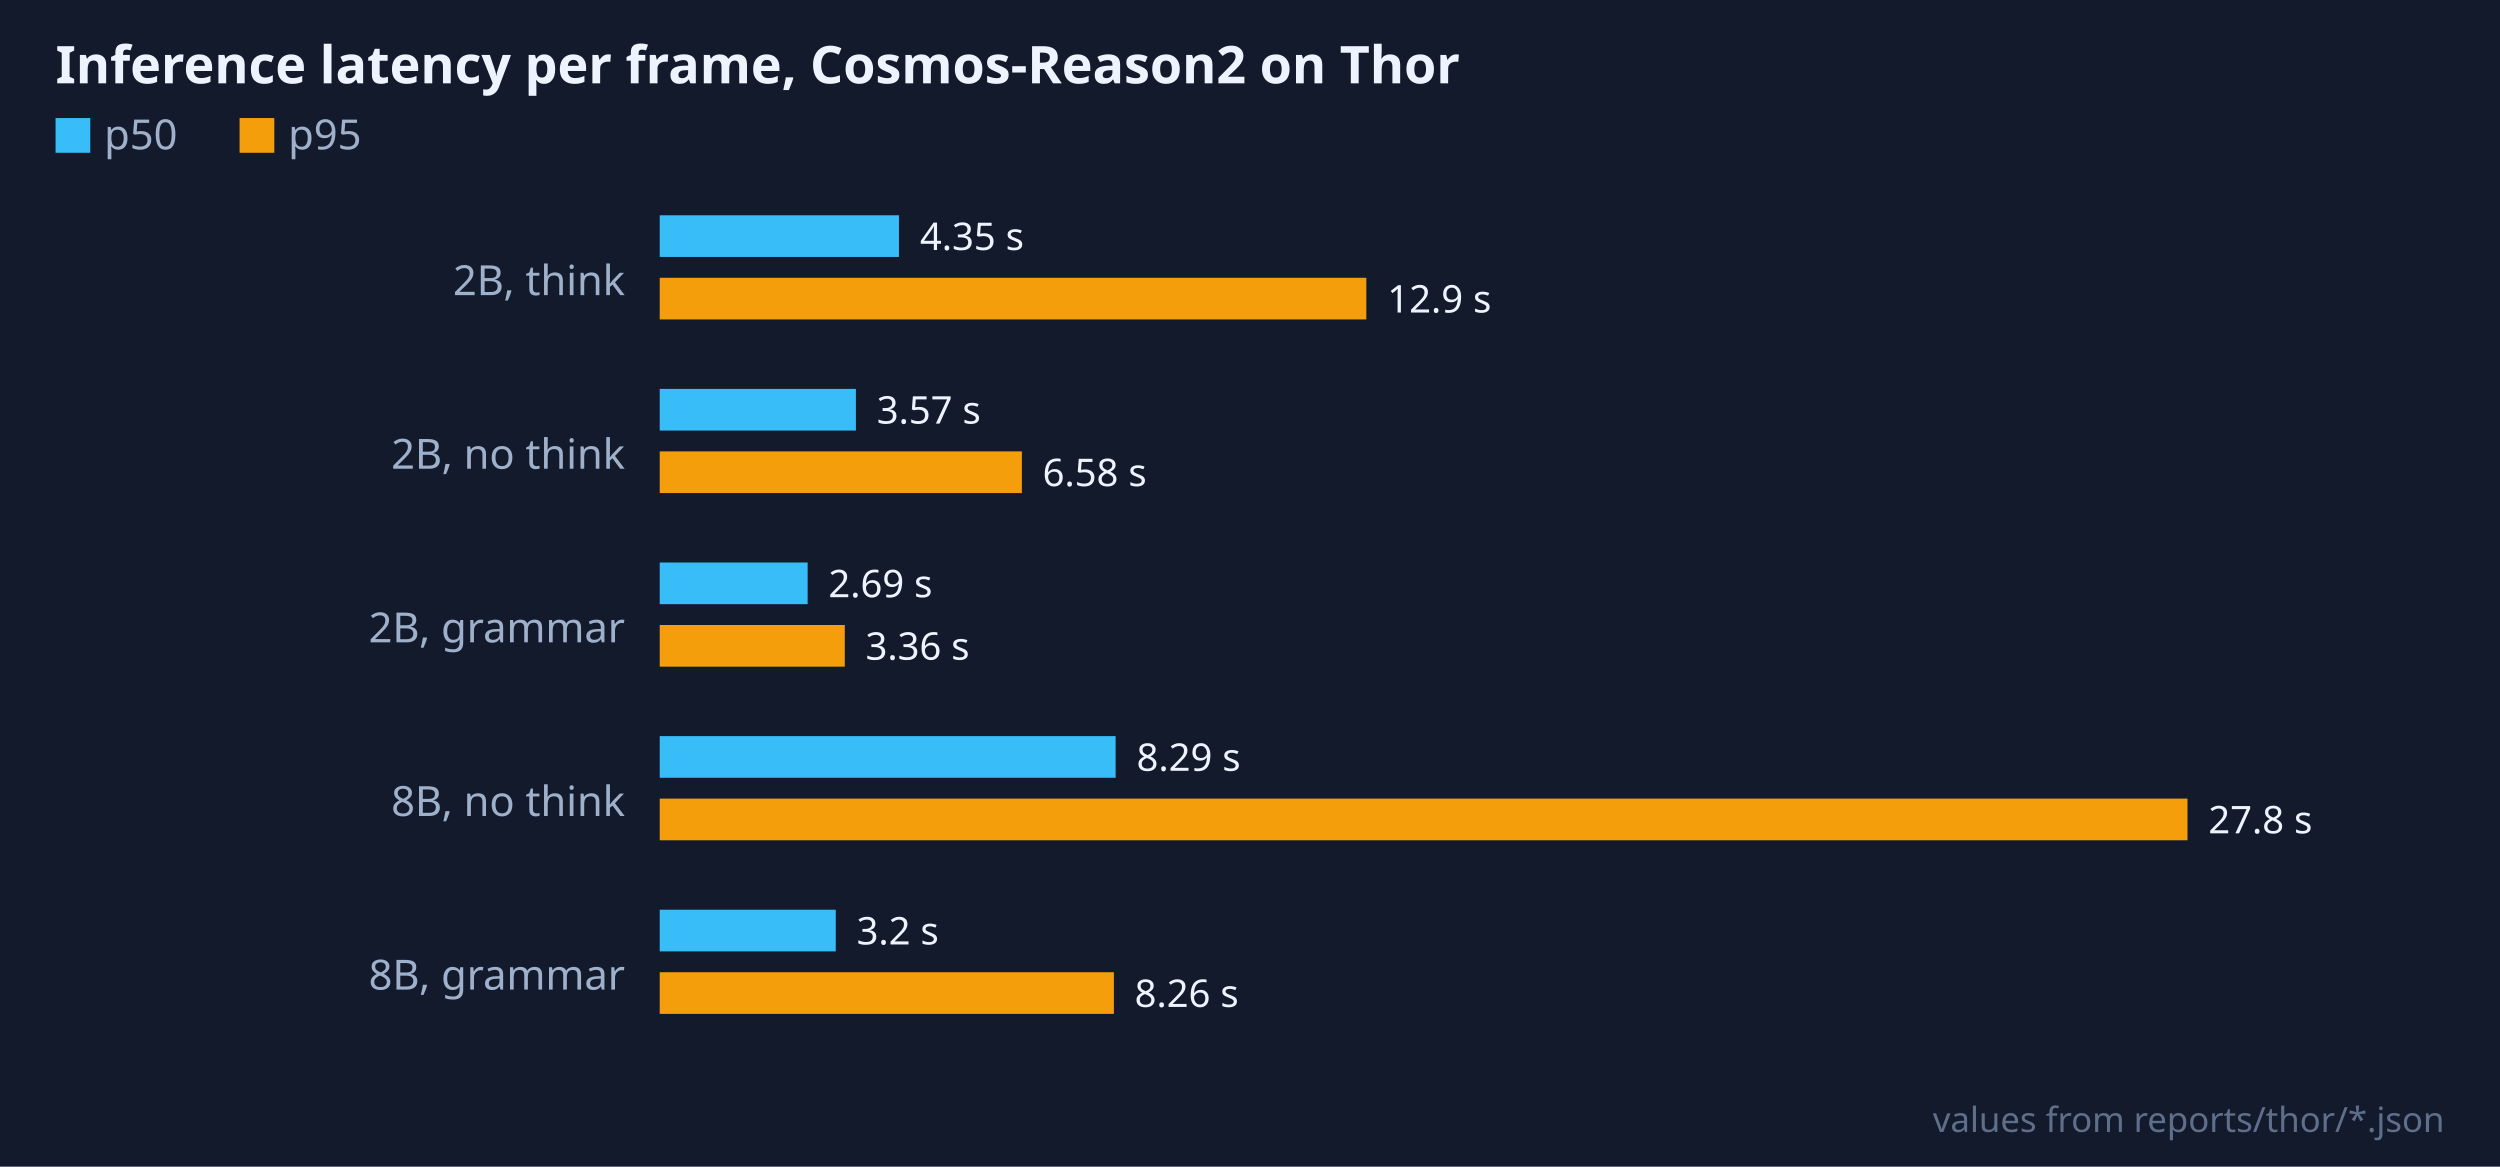
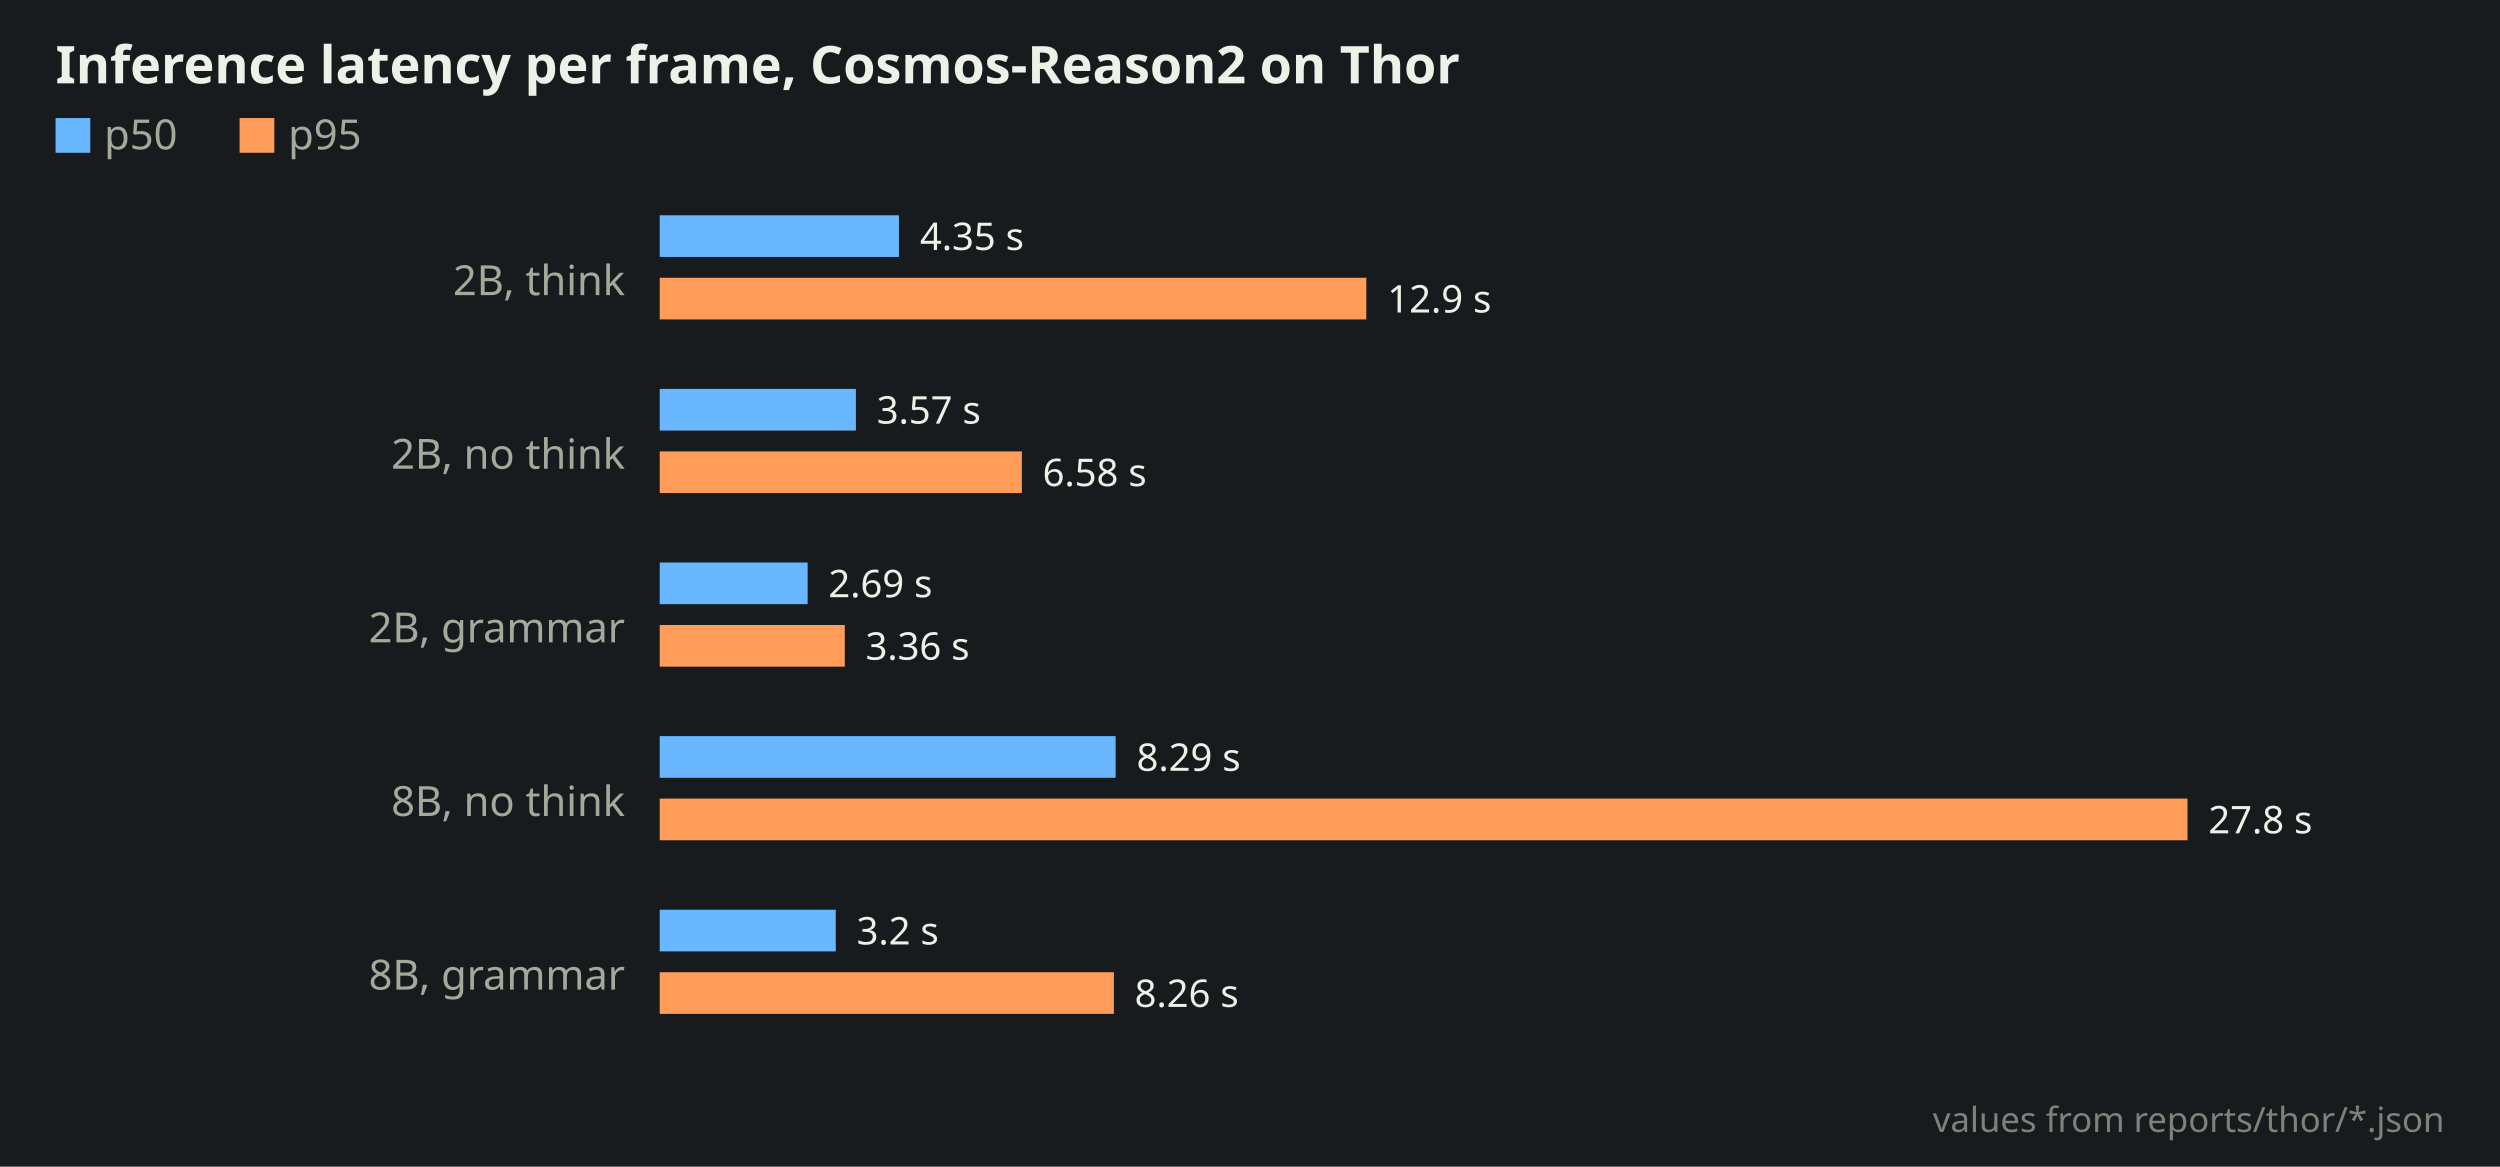
<svg xmlns="http://www.w3.org/2000/svg" viewBox="0 0 720 336" width="720" height="336" font-family="ui-sans-serif, system-ui, sans-serif" font-size="12">
-   <rect width="720" height="336" fill="#121a2c" />
-   <text x="16" y="24" fill="#eef4ff" font-size="15" font-weight="700">Inference latency per frame, Cosmos-Reason2 on Thor</text>
-   <rect x="16" y="34" width="10" height="10" fill="#38bdf8" />
-   <text x="30" y="43" fill="#9fb0ca">p50</text>
-   <rect x="69" y="34" width="10" height="10" fill="#f59e0b" />
-   <text x="83" y="43" fill="#9fb0ca">p95</text>
-   <text x="180" y="85.0" fill="#9fb0ca" text-anchor="end">2B, think</text>
-   <rect x="190" y="62" width="68.9" height="12" fill="#38bdf8" />
-   <text x="264.94" y="72" fill="#eef4ff" font-size="11">4.35 s</text>
-   <rect x="190" y="80" width="203.5" height="12" fill="#f59e0b" />
-   <text x="399.549" y="90" fill="#eef4ff" font-size="11">12.9 s</text>
-   <text x="180" y="135.0" fill="#9fb0ca" text-anchor="end">2B, no think</text>
-   <rect x="190" y="112" width="56.5" height="12" fill="#38bdf8" />
-   <text x="252.502" y="122" fill="#eef4ff" font-size="11">3.57 s</text>
-   <rect x="190" y="130" width="104.3" height="12" fill="#f59e0b" />
-   <text x="300.277" y="140" fill="#eef4ff" font-size="11">6.58 s</text>
-   <text x="180" y="185.0" fill="#9fb0ca" text-anchor="end">2B, grammar</text>
-   <rect x="190" y="162" width="42.6" height="12" fill="#38bdf8" />
-   <text x="238.58" y="172" fill="#eef4ff" font-size="11">2.69 s</text>
-   <rect x="190" y="180" width="53.3" height="12" fill="#f59e0b" />
-   <text x="249.271" y="190" fill="#eef4ff" font-size="11">3.36 s</text>
-   <text x="180" y="235.0" fill="#9fb0ca" text-anchor="end">8B, no think</text>
-   <rect x="190" y="212" width="131.3" height="12" fill="#38bdf8" />
-   <text x="327.334" y="222" fill="#eef4ff" font-size="11">8.29 s</text>
-   <rect x="190" y="230" width="440.0" height="12" fill="#f59e0b" />
-   <text x="636.0" y="240" fill="#eef4ff" font-size="11">27.8 s</text>
-   <text x="180" y="285.0" fill="#9fb0ca" text-anchor="end">8B, grammar</text>
-   <rect x="190" y="262" width="50.7" height="12" fill="#38bdf8" />
-   <text x="246.697" y="272" fill="#eef4ff" font-size="11">3.2 s</text>
-   <rect x="190" y="280" width="130.8" height="12" fill="#f59e0b" />
-   <text x="326.778" y="290" fill="#eef4ff" font-size="11">8.26 s</text>
-   <text x="704" y="326" fill="#5f6f8a" text-anchor="end" font-size="10">values from reports/thor/*.json</text>
+   <rect width="720" height="336" fill="#181b1d" />
+   <text x="16" y="24" fill="#eef1e8" font-size="15" font-weight="700">Inference latency per frame, Cosmos-Reason2 on Thor</text>
+   <rect x="16" y="34" width="10" height="10" fill="#68b7ff" />
+   <text x="30" y="43" fill="#a3aa9c">p50</text>
+   <rect x="69" y="34" width="10" height="10" fill="#ff9c59" />
+   <text x="83" y="43" fill="#a3aa9c">p95</text>
+   <text x="180" y="85.0" fill="#a3aa9c" text-anchor="end">2B, think</text>
+   <rect x="190" y="62" width="68.9" height="12" fill="#68b7ff" />
+   <text x="264.94" y="72" fill="#eef1e8" font-size="11">4.35 s</text>
+   <rect x="190" y="80" width="203.5" height="12" fill="#ff9c59" />
+   <text x="399.549" y="90" fill="#eef1e8" font-size="11">12.9 s</text>
+   <text x="180" y="135.0" fill="#a3aa9c" text-anchor="end">2B, no think</text>
+   <rect x="190" y="112" width="56.5" height="12" fill="#68b7ff" />
+   <text x="252.502" y="122" fill="#eef1e8" font-size="11">3.57 s</text>
+   <rect x="190" y="130" width="104.3" height="12" fill="#ff9c59" />
+   <text x="300.277" y="140" fill="#eef1e8" font-size="11">6.58 s</text>
+   <text x="180" y="185.0" fill="#a3aa9c" text-anchor="end">2B, grammar</text>
+   <rect x="190" y="162" width="42.6" height="12" fill="#68b7ff" />
+   <text x="238.58" y="172" fill="#eef1e8" font-size="11">2.69 s</text>
+   <rect x="190" y="180" width="53.3" height="12" fill="#ff9c59" />
+   <text x="249.271" y="190" fill="#eef1e8" font-size="11">3.36 s</text>
+   <text x="180" y="235.0" fill="#a3aa9c" text-anchor="end">8B, no think</text>
+   <rect x="190" y="212" width="131.3" height="12" fill="#68b7ff" />
+   <text x="327.334" y="222" fill="#eef1e8" font-size="11">8.29 s</text>
+   <rect x="190" y="230" width="440.0" height="12" fill="#ff9c59" />
+   <text x="636.0" y="240" fill="#eef1e8" font-size="11">27.8 s</text>
+   <text x="180" y="285.0" fill="#a3aa9c" text-anchor="end">8B, grammar</text>
+   <rect x="190" y="262" width="50.7" height="12" fill="#68b7ff" />
+   <text x="246.697" y="272" fill="#eef1e8" font-size="11">3.2 s</text>
+   <rect x="190" y="280" width="130.8" height="12" fill="#ff9c59" />
+   <text x="326.778" y="290" fill="#eef1e8" font-size="11">8.26 s</text>
+   <text x="704" y="326" fill="#7c8378" text-anchor="end" font-size="10">values from reports/thor/*.json</text>
</svg>
